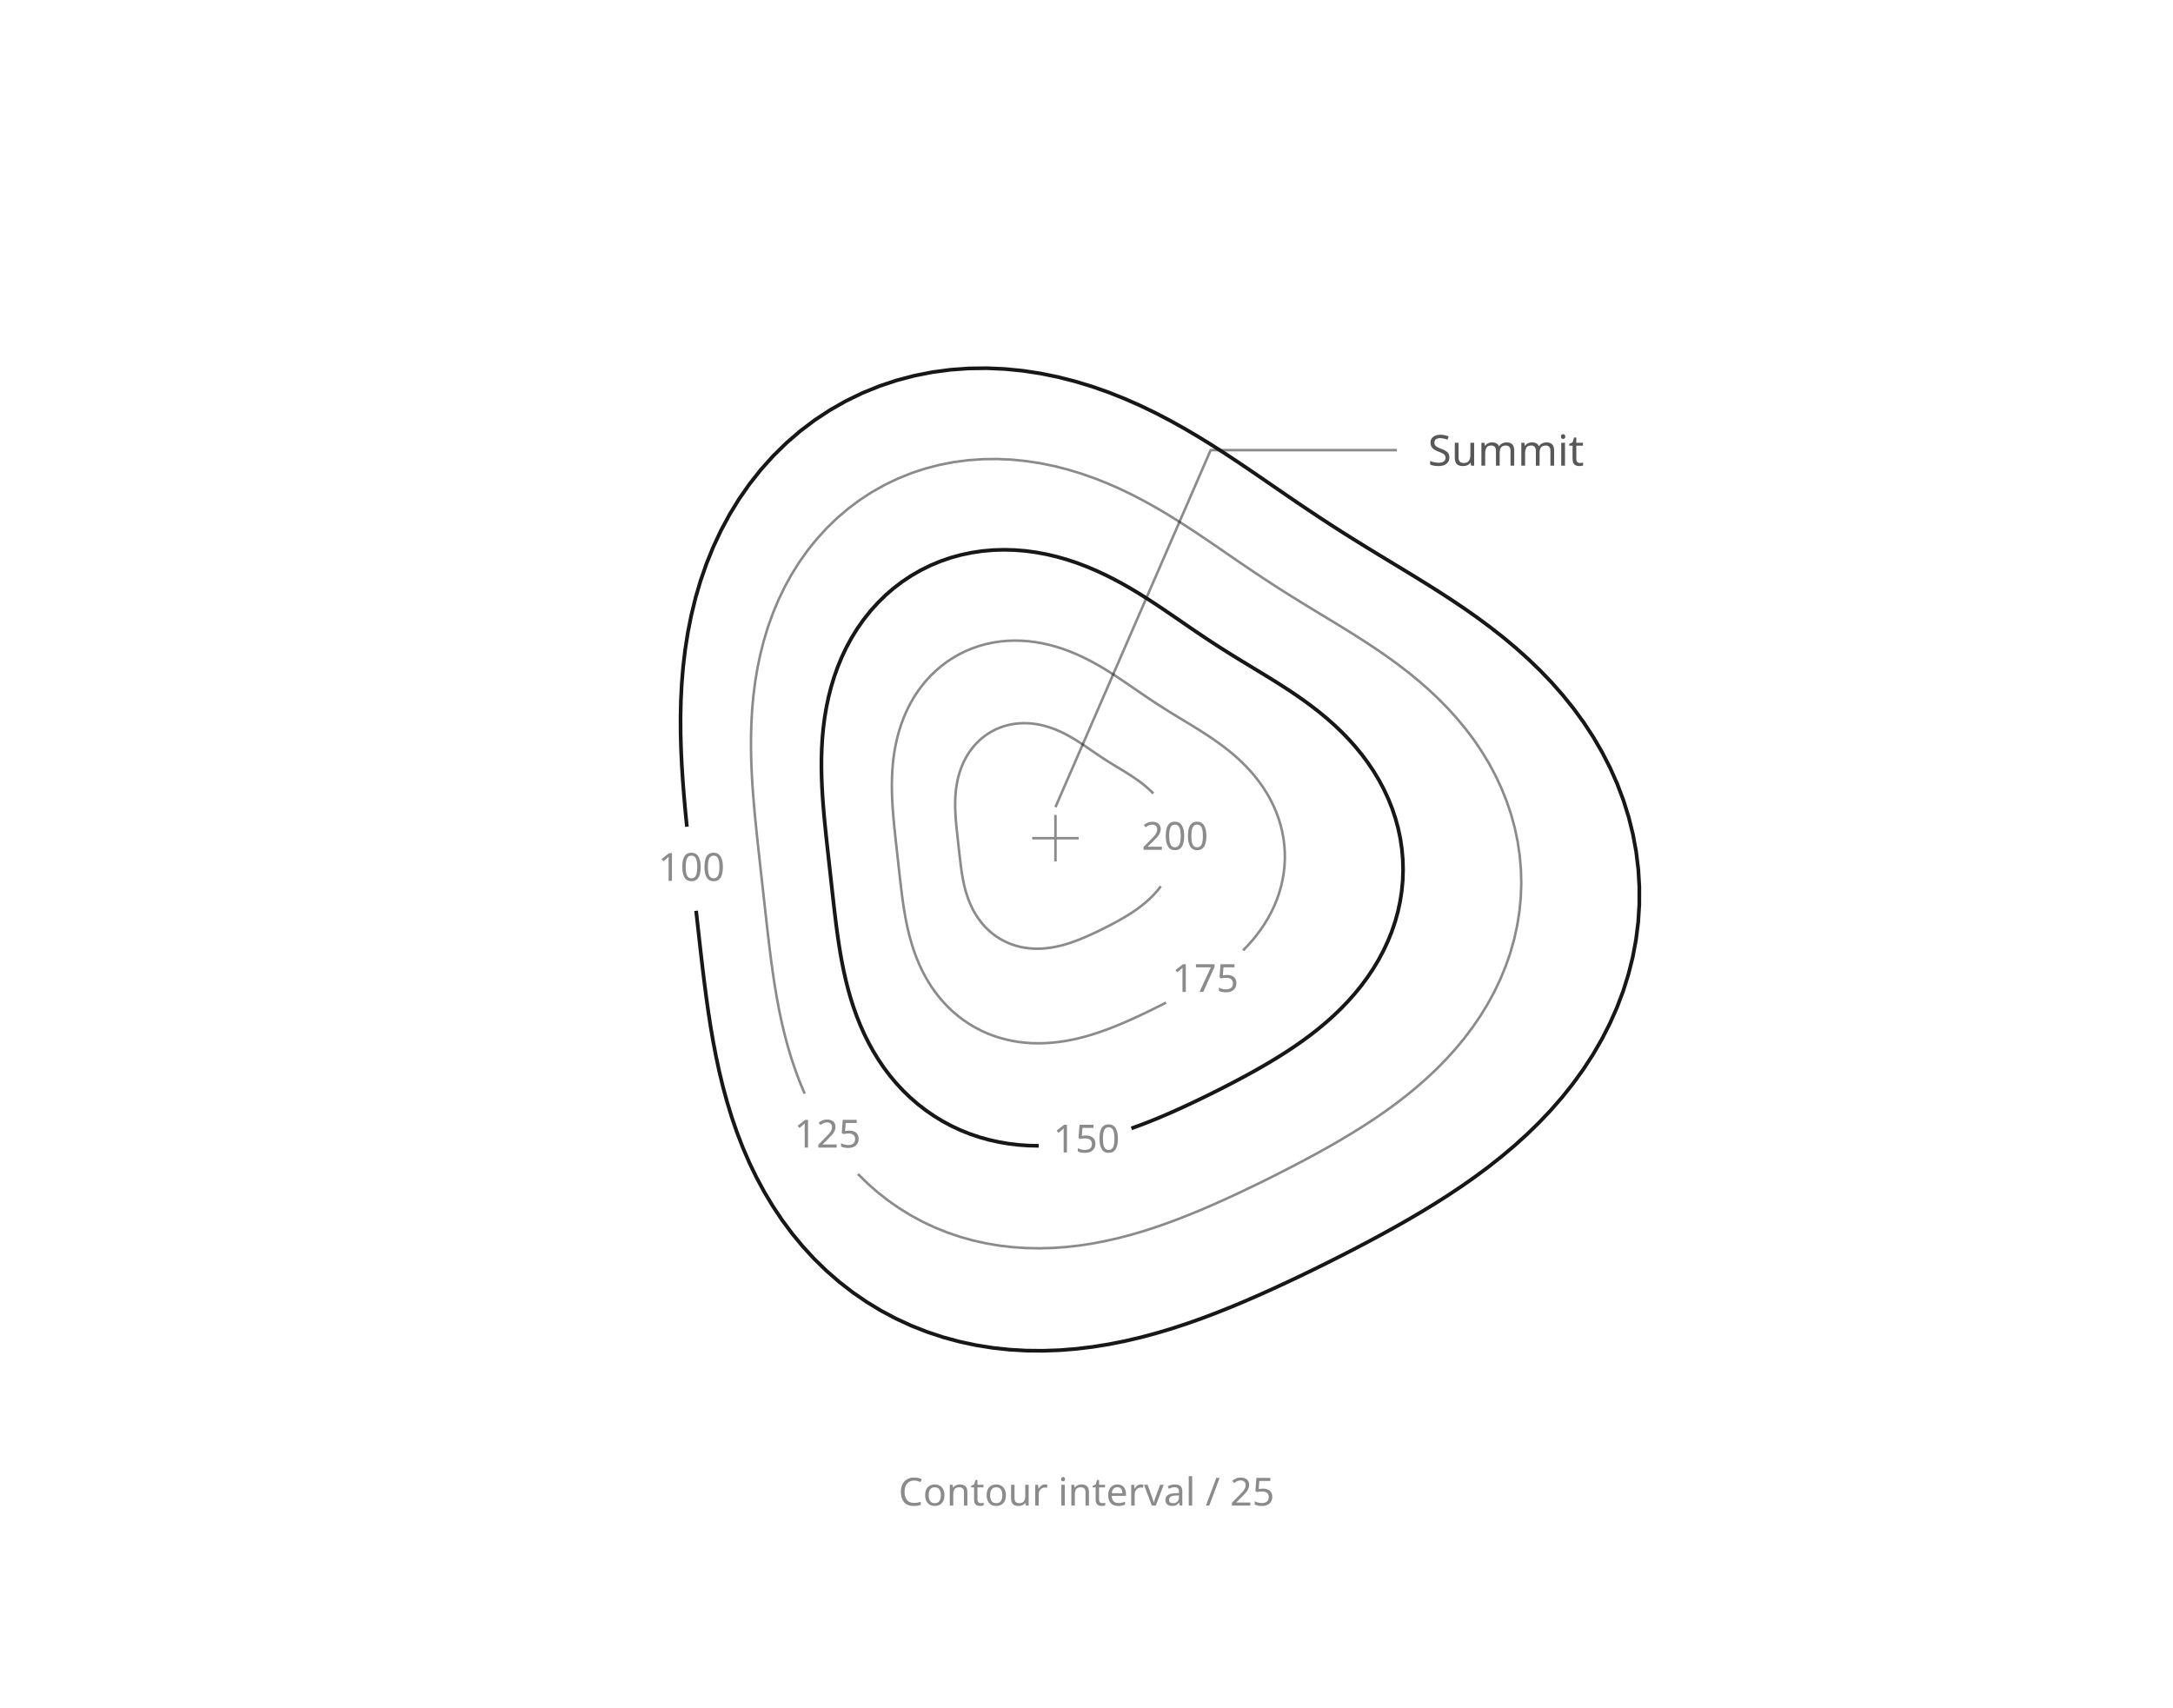
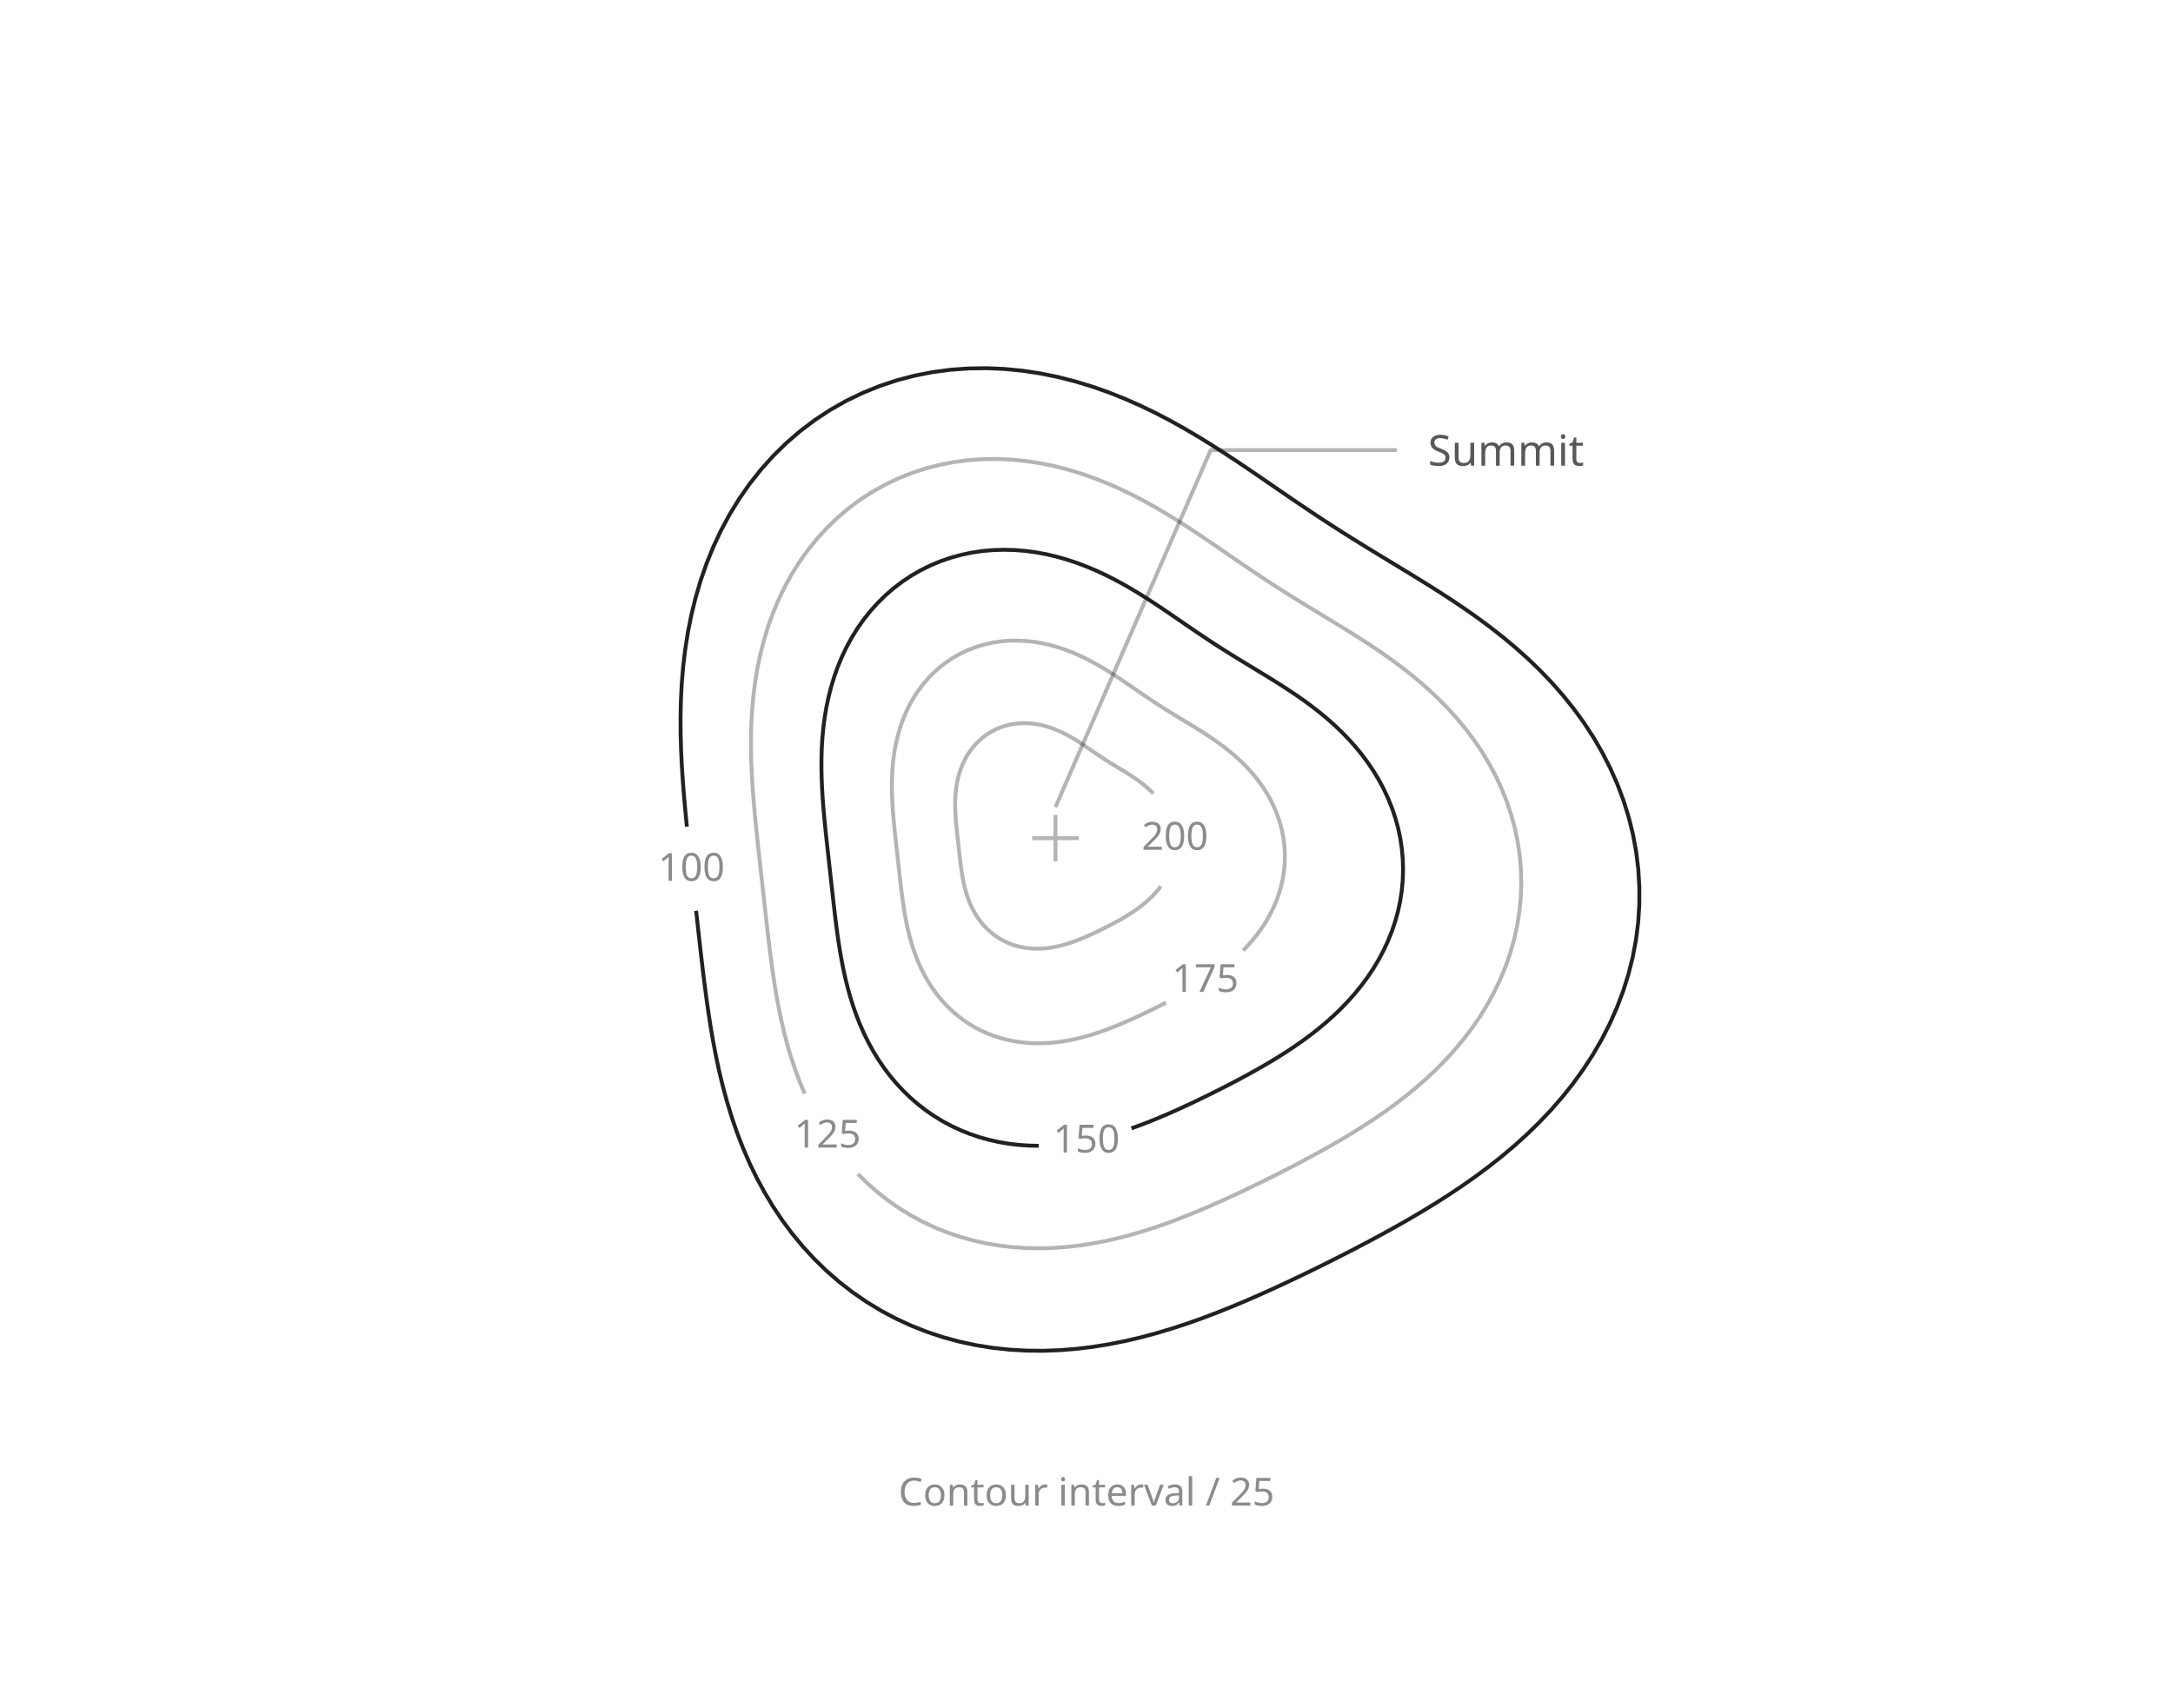
- <svg xmlns="http://www.w3.org/2000/svg" fill="none" focusable="false" stroke="#171717" stroke-width="0.8" viewBox="0 0 560 440" style="overflow:visible;font-family:Cal Sans, sans-serif;font-optical-sizing:auto;font-synthesis:none;font-variation-settings:'GEOM' 25;font-weight:400;color:#171717" width="560" height="440" role="img" aria-labelledby="nat-03-plotter-title" aria-describedby="nat-03-plotter-desc">
-   <g stroke-linecap="butt" stroke-linejoin="round" stroke-width="0.95">
-     <path d="M299.147 228.403L298.588 229.13L298.002 229.831L297.393 230.506L296.764 231.154L296.116 231.775L295.452 232.371L294.775 232.943L294.088 233.49L293.393 234.014L292.69 234.517L291.983 234.999L291.273 235.463L290.561 235.91L289.848 236.341L289.135 236.758L288.422 237.163L287.71 237.557L286.998 237.941L286.287 238.316L285.577 238.684L284.866 239.046L284.155 239.402L283.442 239.753L282.726 240.098L282.006 240.439L281.282 240.775L280.552 241.105L279.815 241.429L279.071 241.745L278.317 242.053L277.554 242.352L276.781 242.639L275.997 242.913L275.202 243.172L274.396 243.415L273.578 243.638L272.748 243.84L271.908 244.018L271.058 244.171L270.199 244.296L269.332 244.391L268.458 244.454L267.579 244.483L266.696 244.476L265.813 244.431L264.929 244.348L264.049 244.225L263.174 244.061L262.307 243.856L261.45 243.608L260.606 243.319L259.776 242.988L258.964 242.615L258.173 242.201L257.403 241.748L256.658 241.257L255.939 240.728L255.248 240.165L254.587 239.568L253.957 238.941L253.359 238.285L252.794 237.602L252.262 236.896L251.765 236.169L251.301 235.423L250.871 234.662L250.473 233.887L250.108 233.102L249.774 232.309L249.47 231.509L249.194 230.706L248.945 229.901L248.721 229.096L248.52 228.293L248.339 227.493L248.178 226.696L248.032 225.905L247.901 225.119L247.782 224.338L247.674 223.564L247.573 222.795L247.479 222.031L247.389 221.272L247.303 220.516L247.218 219.764L247.135 219.013L247.052 218.262L246.968 217.511L246.884 216.757L246.8 216L246.716 215.238L246.632 214.469L246.55 213.692L246.471 212.907L246.397 212.111L246.328 211.305L246.268 210.488L246.218 209.659L246.18 208.818L246.157 207.965L246.152 207.101L246.168 206.225L246.205 205.34L246.269 204.446L246.36 203.546L246.481 202.639L246.636 201.73L246.825 200.82L247.051 199.911L247.316 199.008L247.621 198.111L247.967 197.225L248.356 196.353L248.788 195.499L249.263 194.664L249.782 193.854L250.343 193.072L250.946 192.32L251.591 191.601L252.275 190.92L252.997 190.279L253.754 189.68L254.546 189.126L255.368 188.62L256.218 188.162L257.094 187.754L257.991 187.399L258.908 187.095L259.84 186.845L260.783 186.647L261.736 186.503L262.693 186.41L263.653 186.368L264.611 186.376L265.565 186.432L266.512 186.533L267.449 186.679L268.373 186.865L269.283 187.09L270.176 187.35L271.052 187.642L271.908 187.963L272.744 188.311L273.559 188.68L274.353 189.069L275.126 189.474L275.878 189.892L276.609 190.319L277.321 190.754L278.015 191.193L278.692 191.634L279.353 192.074L280.001 192.513L280.636 192.948L281.262 193.378L281.88 193.802L282.491 194.22L283.099 194.631L283.705 195.035L284.31 195.433L284.916 195.825L285.526 196.213L286.14 196.597L286.759 196.98L287.384 197.362L288.017 197.746L288.656 198.133L289.303 198.526L289.957 198.927L290.617 199.339L291.282 199.763L291.952 200.202L292.624 200.658L293.297 201.133L293.969 201.629L294.637 202.148L295.299 202.691L295.953 203.259L296.594 203.854L297.221 204.477" stroke-width="0.65" opacity="0.5" />
+ <svg xmlns="http://www.w3.org/2000/svg" fill="none" focusable="false" stroke="#171717" stroke-width="1" stroke-opacity="0.8" viewBox="0 0 560 440" style="overflow:visible;font-family:Cal Sans, sans-serif;font-optical-sizing:auto;font-synthesis:none;font-variation-settings:'GEOM' 25;font-weight:400;color:#171717" width="560" height="440" role="img" aria-labelledby="nat-03-plotter-title" aria-describedby="nat-03-plotter-desc">
+   <g stroke-linecap="butt" stroke-linejoin="round" stroke-width="1" stroke-opacity="0.95">
+     <path d="M299.147 228.403L298.588 229.13L298.002 229.831L297.393 230.506L296.764 231.154L296.116 231.775L295.452 232.371L294.775 232.943L294.088 233.49L293.393 234.014L292.69 234.517L291.983 234.999L291.273 235.463L290.561 235.91L289.848 236.341L289.135 236.758L288.422 237.163L287.71 237.557L286.998 237.941L286.287 238.316L285.577 238.684L284.866 239.046L284.155 239.402L283.442 239.753L282.726 240.098L282.006 240.439L281.282 240.775L280.552 241.105L279.815 241.429L279.071 241.745L278.317 242.053L277.554 242.352L276.781 242.639L275.997 242.913L275.202 243.172L274.396 243.415L273.578 243.638L272.748 243.84L271.908 244.018L271.058 244.171L270.199 244.296L269.332 244.391L268.458 244.454L267.579 244.483L266.696 244.476L265.813 244.431L264.929 244.348L264.049 244.225L263.174 244.061L262.307 243.856L261.45 243.608L260.606 243.319L259.776 242.988L258.964 242.615L258.173 242.201L257.403 241.748L256.658 241.257L255.939 240.728L255.248 240.165L254.587 239.568L253.957 238.941L253.359 238.285L252.794 237.602L252.262 236.896L251.765 236.169L251.301 235.423L250.871 234.662L250.473 233.887L250.108 233.102L249.774 232.309L249.47 231.509L249.194 230.706L248.945 229.901L248.721 229.096L248.52 228.293L248.339 227.493L248.178 226.696L248.032 225.905L247.901 225.119L247.782 224.338L247.674 223.564L247.573 222.795L247.479 222.031L247.389 221.272L247.303 220.516L247.218 219.764L247.135 219.013L247.052 218.262L246.968 217.511L246.884 216.757L246.8 216L246.716 215.238L246.632 214.469L246.55 213.692L246.471 212.907L246.397 212.111L246.328 211.305L246.268 210.488L246.218 209.659L246.18 208.818L246.157 207.965L246.152 207.101L246.168 206.225L246.205 205.34L246.269 204.446L246.36 203.546L246.481 202.639L246.636 201.73L246.825 200.82L247.051 199.911L247.316 199.008L247.621 198.111L247.967 197.225L248.356 196.353L248.788 195.499L249.263 194.664L249.782 193.854L250.343 193.072L250.946 192.32L251.591 191.601L252.275 190.92L252.997 190.279L253.754 189.68L254.546 189.126L255.368 188.62L256.218 188.162L257.094 187.754L257.991 187.399L258.908 187.095L259.84 186.845L260.783 186.647L261.736 186.503L262.693 186.41L263.653 186.368L264.611 186.376L265.565 186.432L266.512 186.533L267.449 186.679L268.373 186.865L269.283 187.09L270.176 187.35L271.052 187.642L271.908 187.963L272.744 188.311L273.559 188.68L274.353 189.069L275.126 189.474L275.878 189.892L276.609 190.319L277.321 190.754L278.015 191.193L278.692 191.634L279.353 192.074L280.001 192.513L280.636 192.948L281.262 193.378L281.88 193.802L282.491 194.22L283.099 194.631L283.705 195.035L284.31 195.433L284.916 195.825L285.526 196.213L286.14 196.597L286.759 196.98L287.384 197.362L288.017 197.746L288.656 198.133L289.303 198.526L289.957 198.927L290.617 199.339L291.282 199.763L291.952 200.202L292.624 200.658L293.297 201.133L293.969 201.629L294.637 202.148L295.299 202.691L295.953 203.259L296.594 203.854L297.221 204.477" stroke-width="1" opacity="0.5" stroke-opacity="0.65" />
    <text x="302.8" y="219" fill="#171717" stroke="none" font-size="10" opacity="0.5" text-anchor="middle" style="font-variation-settings:'GEOM' 0">200</text>
-     <path d="M300.5 258.376L299.143 259.069L297.784 259.75L296.422 260.42L295.055 261.08L293.679 261.73L292.294 262.369L290.897 262.996L289.486 263.61L288.057 264.209L286.61 264.789L285.143 265.348L283.654 265.882L282.143 266.387L280.608 266.859L279.05 267.292L277.469 267.683L275.866 268.027L274.242 268.318L272.6 268.552L270.941 268.724L269.27 268.829L267.589 268.865L265.902 268.826L264.214 268.71L262.53 268.513L260.854 268.233L259.192 267.87L257.549 267.42L255.931 266.885L254.342 266.264L252.789 265.559L251.276 264.77L249.809 263.901L248.392 262.953L247.03 261.93L245.725 260.837L244.482 259.678L243.303 258.456L242.191 257.179L241.147 255.85L240.171 254.477L239.265 253.063L238.427 251.616L237.657 250.141L236.954 248.643L236.313 247.128L235.734 245.602L235.213 244.067L234.746 242.53L234.328 240.993L233.957 239.46L233.626 237.934L233.331 236.417L233.068 234.911L232.832 233.416L232.618 231.933L232.422 230.461L232.24 229L232.068 227.549L231.903 226.106L231.741 224.669L231.582 223.235L231.423 221.802L231.264 220.366L231.103 218.925L230.942 217.475L230.781 216.015L230.623 214.539L230.469 213.047L230.323 211.535L230.189 210.002L230.069 208.446L229.97 206.866L229.896 205.262L229.852 203.634L229.844 201.982L229.878 200.308L229.959 198.614L230.093 196.904L230.285 195.18L230.542 193.446L230.867 191.708L231.265 189.971L231.741 188.241L232.298 186.523L232.94 184.826L233.667 183.155L234.482 181.518L235.385 179.923L236.377 178.377L237.456 176.887L238.621 175.461L239.869 174.105L241.197 172.826L242.602 171.631L244.077 170.524L245.619 169.511L247.221 168.597L248.877 167.784L250.58 167.077L252.322 166.476L254.098 165.983L255.899 165.598L257.718 165.32L259.547 165.149L261.38 165.082L263.209 165.116L265.027 165.246L266.829 165.469L268.609 165.78L270.362 166.171L272.083 166.638L273.768 167.174L275.415 167.771L277.021 168.422L278.585 169.121L280.106 169.86L281.583 170.633L283.017 171.431L284.41 172.25L285.764 173.081L287.081 173.921L288.364 174.763L289.616 175.603L290.842 176.438L292.046 177.264L293.231 178.079L294.403 178.881L295.565 179.669L296.722 180.444L297.878 181.206L299.036 181.956L300.2 182.696L301.373 183.43L302.558 184.16L303.755 184.89L304.967 185.624L306.193 186.367L307.434 187.124L308.688 187.9L309.955 188.699L311.231 189.527L312.513 190.387L313.799 191.286L315.083 192.227L316.36 193.213L317.625 194.249L318.871 195.337L320.094 196.48L321.285 197.679L322.439 198.935L323.548 200.248L324.605 201.618L325.604 203.044L326.537 204.523L327.399 206.054L328.184 207.632L328.885 209.255L329.498 210.917L330.018 212.613L330.441 214.338L330.765 216.087L330.986 217.853L331.104 219.629L331.117 221.411L331.026 223.19L330.83 224.961L330.532 226.718L330.134 228.454L329.639 230.164L329.05 231.842L328.371 233.485L327.608 235.086L326.765 236.643L325.848 238.153L324.863 239.613L323.816 241.02L322.713 242.374L321.559 243.673L320.362 244.919" stroke-width="0.65" opacity="0.5" />
+     <path d="M300.5 258.376L299.143 259.069L297.784 259.75L296.422 260.42L295.055 261.08L293.679 261.73L292.294 262.369L290.897 262.996L289.486 263.61L288.057 264.209L286.61 264.789L285.143 265.348L283.654 265.882L282.143 266.387L280.608 266.859L279.05 267.292L277.469 267.683L275.866 268.027L274.242 268.318L272.6 268.552L270.941 268.724L269.27 268.829L267.589 268.865L265.902 268.826L264.214 268.71L262.53 268.513L260.854 268.233L259.192 267.87L257.549 267.42L255.931 266.885L254.342 266.264L252.789 265.559L251.276 264.77L249.809 263.901L248.392 262.953L247.03 261.93L245.725 260.837L244.482 259.678L243.303 258.456L242.191 257.179L241.147 255.85L240.171 254.477L239.265 253.063L238.427 251.616L237.657 250.141L236.954 248.643L236.313 247.128L235.734 245.602L235.213 244.067L234.746 242.53L234.328 240.993L233.957 239.46L233.626 237.934L233.331 236.417L233.068 234.911L232.832 233.416L232.618 231.933L232.422 230.461L232.24 229L232.068 227.549L231.903 226.106L231.741 224.669L231.582 223.235L231.423 221.802L231.264 220.366L231.103 218.925L230.942 217.475L230.781 216.015L230.623 214.539L230.469 213.047L230.323 211.535L230.189 210.002L230.069 208.446L229.97 206.866L229.896 205.262L229.852 203.634L229.844 201.982L229.878 200.308L229.959 198.614L230.093 196.904L230.285 195.18L230.542 193.446L230.867 191.708L231.265 189.971L231.741 188.241L232.298 186.523L232.94 184.826L233.667 183.155L234.482 181.518L235.385 179.923L236.377 178.377L237.456 176.887L238.621 175.461L239.869 174.105L241.197 172.826L242.602 171.631L244.077 170.524L245.619 169.511L247.221 168.597L248.877 167.784L250.58 167.077L252.322 166.476L254.098 165.983L255.899 165.598L257.718 165.32L259.547 165.149L261.38 165.082L263.209 165.116L265.027 165.246L266.829 165.469L268.609 165.78L270.362 166.171L272.083 166.638L273.768 167.174L275.415 167.771L277.021 168.422L278.585 169.121L280.106 169.86L281.583 170.633L283.017 171.431L284.41 172.25L285.764 173.081L287.081 173.921L288.364 174.763L289.616 175.603L290.842 176.438L292.046 177.264L293.231 178.079L294.403 178.881L295.565 179.669L296.722 180.444L297.878 181.206L299.036 181.956L300.2 182.696L301.373 183.43L302.558 184.16L303.755 184.89L304.967 185.624L306.193 186.367L307.434 187.124L308.688 187.9L309.955 188.699L311.231 189.527L312.513 190.387L313.799 191.286L315.083 192.227L316.36 193.213L317.625 194.249L318.871 195.337L320.094 196.48L321.285 197.679L322.439 198.935L323.548 200.248L324.605 201.618L325.604 203.044L326.537 204.523L327.399 206.054L328.184 207.632L328.885 209.255L329.498 210.917L330.018 212.613L330.441 214.338L330.765 216.087L330.986 217.853L331.104 219.629L331.117 221.411L331.026 223.19L330.83 224.961L330.532 226.718L330.134 228.454L329.639 230.164L329.05 231.842L328.371 233.485L327.608 235.086L326.765 236.643L325.848 238.153L324.863 239.613L323.816 241.02L322.713 242.374L321.559 243.673L320.362 244.919" stroke-width="1" opacity="0.5" stroke-opacity="0.65" />
    <text x="310.623" y="255.623" fill="#171717" stroke="none" font-size="10" opacity="0.5" text-anchor="middle" style="font-variation-settings:'GEOM' 0">175</text>
-     <path d="M267.684 295.28L265.121 295.225L262.556 295.05L259.997 294.749L257.451 294.32L254.927 293.758L252.433 293.063L249.978 292.234L247.572 291.271L245.222 290.177L242.936 288.953L240.724 287.604L238.591 286.134L236.544 284.55L234.59 282.856L232.733 281.062L230.978 279.174L229.328 277.201L227.784 275.153L226.349 273.037L225.02 270.864L223.799 268.643L222.682 266.382L221.666 264.091L220.747 261.777L219.921 259.449L219.181 257.114L218.521 254.777L217.935 252.446L217.415 250.124L216.954 247.814L216.544 245.521L216.177 243.245L215.846 240.988L215.544 238.749L215.265 236.527L215.002 234.321L214.75 232.127L214.505 229.942L214.263 227.763L214.022 225.585L213.779 223.403L213.535 221.212L213.29 219.008L213.046 216.785L212.806 214.54L212.574 212.267L212.355 209.964L212.155 207.627L211.981 205.253L211.84 202.842L211.741 200.393L211.691 197.907L211.7 195.384L211.778 192.828L211.933 190.243L212.174 187.634L212.51 185.007L212.95 182.368L213.501 179.726L214.17 177.091L214.963 174.471L215.885 171.878L216.941 169.322L218.133 166.816L219.462 164.37L220.93 161.997L222.534 159.709L224.273 157.517L226.143 155.432L228.139 153.466L230.255 151.628L232.483 149.928L234.815 148.373L237.243 146.971L239.755 145.727L242.341 144.647L244.989 143.734L247.689 142.989L250.427 142.413L253.193 142.004L255.974 141.761L258.759 141.68L261.536 141.755L264.296 141.98L267.028 142.348L269.724 142.85L272.375 143.477L274.975 144.218L277.518 145.063L280 146L282.417 147.019L284.767 148.107L287.049 149.253L289.265 150.446L291.414 151.675L293.5 152.93L295.527 154.201L297.498 155.48L299.42 156.759L301.298 158.032L303.139 159.292L304.949 160.537L306.735 161.761L308.504 162.965L310.264 164.148L312.02 165.31L313.779 166.453L315.547 167.58L317.327 168.696L319.125 169.806L320.943 170.915L322.783 172.03L324.645 173.16L326.531 174.31L328.438 175.489L330.363 176.705L332.303 177.966L334.253 179.279L336.207 180.653L338.156 182.093L340.094 183.605L342.012 185.195L343.899 186.868L345.746 188.627L347.541 190.474L349.274 192.41L350.934 194.435L352.509 196.548L353.989 198.747L355.363 201.029L356.621 203.388L357.754 205.819L358.753 208.316L359.611 210.87L360.32 213.473L360.876 216.117L361.274 218.791L361.51 221.486L361.584 224.192L361.494 226.898L361.242 229.594L360.829 232.27L360.259 234.916L359.536 237.524L358.665 240.084L357.654 242.588L356.51 245.03L355.24 247.404L353.855 249.703L352.362 251.924L350.772 254.064L349.094 256.121L347.339 258.093L345.516 259.98L343.635 261.784L341.705 263.506L339.734 265.149L337.732 266.717L335.704 268.213L333.659 269.643L331.601 271.01L329.535 272.322L327.466 273.582L325.396 274.797L323.327 275.972L321.26 277.112L319.196 278.221L317.133 279.305L315.071 280.366L313.008 281.408L310.94 282.432L308.865 283.44L306.779 284.432L304.679 285.408L302.561 286.367L300.421 287.305L298.256 288.22L296.062 289.107L293.838 289.962L291.579 290.778" stroke-width="0.95" opacity="1" />
+     <path d="M267.684 295.28L265.121 295.225L262.556 295.05L259.997 294.749L257.451 294.32L254.927 293.758L252.433 293.063L249.978 292.234L247.572 291.271L245.222 290.177L242.936 288.953L240.724 287.604L238.591 286.134L236.544 284.55L234.59 282.856L232.733 281.062L230.978 279.174L229.328 277.201L227.784 275.153L226.349 273.037L225.02 270.864L223.799 268.643L222.682 266.382L221.666 264.091L220.747 261.777L219.921 259.449L219.181 257.114L218.521 254.777L217.935 252.446L217.415 250.124L216.954 247.814L216.544 245.521L216.177 243.245L215.846 240.988L215.544 238.749L215.265 236.527L215.002 234.321L214.75 232.127L214.505 229.942L214.263 227.763L214.022 225.585L213.779 223.403L213.535 221.212L213.29 219.008L213.046 216.785L212.806 214.54L212.574 212.267L212.355 209.964L212.155 207.627L211.981 205.253L211.84 202.842L211.741 200.393L211.691 197.907L211.7 195.384L211.778 192.828L211.933 190.243L212.174 187.634L212.51 185.007L212.95 182.368L213.501 179.726L214.17 177.091L214.963 174.471L215.885 171.878L216.941 169.322L218.133 166.816L219.462 164.37L220.93 161.997L222.534 159.709L224.273 157.517L226.143 155.432L228.139 153.466L230.255 151.628L232.483 149.928L234.815 148.373L237.243 146.971L239.755 145.727L242.341 144.647L244.989 143.734L247.689 142.989L250.427 142.413L253.193 142.004L255.974 141.761L258.759 141.68L261.536 141.755L264.296 141.98L267.028 142.348L269.724 142.85L272.375 143.477L274.975 144.218L277.518 145.063L280 146L282.417 147.019L284.767 148.107L287.049 149.253L289.265 150.446L291.414 151.675L293.5 152.93L295.527 154.201L297.498 155.48L299.42 156.759L301.298 158.032L303.139 159.292L304.949 160.537L306.735 161.761L308.504 162.965L310.264 164.148L312.02 165.31L313.779 166.453L315.547 167.58L317.327 168.696L319.125 169.806L320.943 170.915L322.783 172.03L324.645 173.16L326.531 174.31L328.438 175.489L330.363 176.705L332.303 177.966L334.253 179.279L336.207 180.653L338.156 182.093L340.094 183.605L342.012 185.195L343.899 186.868L345.746 188.627L347.541 190.474L349.274 192.41L350.934 194.435L352.509 196.548L353.989 198.747L355.363 201.029L356.621 203.388L357.754 205.819L358.753 208.316L359.611 210.87L360.32 213.473L360.876 216.117L361.274 218.791L361.51 221.486L361.584 224.192L361.494 226.898L361.242 229.594L360.829 232.27L360.259 234.916L359.536 237.524L358.665 240.084L357.654 242.588L356.51 245.03L355.24 247.404L353.855 249.703L352.362 251.924L350.772 254.064L349.094 256.121L347.339 258.093L345.516 259.98L343.635 261.784L341.705 263.506L339.734 265.149L337.732 266.717L335.704 268.213L333.659 269.643L331.601 271.01L329.535 272.322L327.466 273.582L325.396 274.797L323.327 275.972L321.26 277.112L319.196 278.221L317.133 279.305L315.071 280.366L313.008 281.408L310.94 282.432L308.865 283.44L306.779 284.432L304.679 285.408L302.561 286.367L300.421 287.305L298.256 288.22L296.062 289.107L293.838 289.962L291.579 290.778" stroke-width="1" opacity="1" stroke-opacity="0.95" />
    <text x="280" y="297" fill="#171717" stroke="none" font-size="10" opacity="0.5" text-anchor="middle" style="font-variation-settings:'GEOM' 0">150</text>
-     <path d="M207.369 281.836L206.076 278.744L204.912 275.628L203.868 272.497L202.938 269.361L202.112 266.229L201.38 263.106L200.731 260L200.156 256.914L199.644 253.852L199.184 250.814L198.767 247.801L198.384 244.812L198.025 241.845L197.684 238.896L197.353 235.962L197.027 233.036L196.703 230.113L196.378 227.186L196.05 224.25L195.722 221.296L195.394 218.319L195.071 215.312L194.757 212.269L194.46 209.185L194.188 206.055L193.948 202.877L193.753 199.648L193.613 196.367L193.54 193.034L193.545 189.653L193.643 186.226L193.845 182.759L194.163 179.259L194.611 175.733L195.199 172.193L195.938 168.648L196.837 165.111L197.906 161.596L199.15 158.118L200.576 154.691L202.187 151.332L203.986 148.057L205.972 144.882L208.144 141.824L210.499 138.899L213.031 136.122L215.733 133.508L218.597 131.07L221.612 128.82L224.767 126.771L228.048 124.931L231.441 123.309L234.932 121.909L238.504 120.737L242.141 119.794L245.828 119.08L249.546 118.594L253.281 118.332L257.017 118.288L260.738 118.454L264.431 118.82L268.081 119.377L271.679 120.112L275.212 121.012L278.673 122.062L282.054 123.247L285.349 124.552L288.554 125.96L291.668 127.456L294.69 129.025L297.622 130.65L300.465 132.317L303.225 134.014L305.906 135.727L308.517 137.444L311.063 139.157L313.555 140.857L316.001 142.537L318.411 144.192L320.794 145.82L323.159 147.418L325.517 148.987L327.875 150.53L330.242 152.05L332.625 153.553L335.029 155.044L337.459 156.532L339.919 158.025L342.41 159.534L344.932 161.068L347.483 162.639L350.061 164.258L352.66 165.934L355.275 167.68L357.896 169.505L360.514 171.418L363.119 173.429L365.698 175.545L368.238 177.771L370.725 180.114L373.144 182.576L375.481 185.159L377.719 187.864L379.845 190.689L381.842 193.631L383.696 196.686L385.393 199.846L386.921 203.105L388.267 206.452L389.421 209.879L390.374 213.372L391.117 216.92L391.646 220.51L391.955 224.128L392.043 227.759L391.908 231.39L391.553 235.006L390.979 238.594L390.192 242.141L389.198 245.633L388.005 249.059L386.621 252.409L385.058 255.672L383.327 258.84L381.44 261.907L379.41 264.866L377.25 267.715L374.974 270.449L372.596 273.068L370.129 275.573L367.586 277.964L364.98 280.246L362.322 282.421L359.624 284.495L356.894 286.473L354.143 288.363L351.377 290.172L348.602 291.907L345.824 293.575L343.047 295.183L340.271 296.741L337.499 298.253L334.73 299.727L331.963 301.167L329.195 302.579L326.424 303.965L323.645 305.329L320.854 306.672L318.046 307.993L315.215 309.291L312.358 310.563L309.468 311.806L306.542 313.013L303.575 314.18L300.563 315.298L297.505 316.359L294.397 317.354L291.24 318.273L288.034 319.105L284.78 319.841L281.481 320.468L278.142 320.978L274.766 321.358L271.362 321.6L267.936 321.694L264.497 321.632L261.055 321.405L257.62 321.008L254.202 320.436L250.814 319.684L247.468 318.752L244.175 317.637L240.947 316.34L237.797 314.864L234.735 313.213L231.772 311.391L228.919 309.406L226.184 307.265L223.576 304.978L221.1 302.554" stroke-width="0.65" opacity="0.5" />
+     <path d="M207.369 281.836L206.076 278.744L204.912 275.628L203.868 272.497L202.938 269.361L202.112 266.229L201.38 263.106L200.731 260L200.156 256.914L199.644 253.852L199.184 250.814L198.767 247.801L198.384 244.812L198.025 241.845L197.684 238.896L197.353 235.962L197.027 233.036L196.703 230.113L196.378 227.186L196.05 224.25L195.722 221.296L195.394 218.319L195.071 215.312L194.757 212.269L194.46 209.185L194.188 206.055L193.948 202.877L193.753 199.648L193.613 196.367L193.54 193.034L193.545 189.653L193.643 186.226L193.845 182.759L194.163 179.259L194.611 175.733L195.199 172.193L195.938 168.648L196.837 165.111L197.906 161.596L199.15 158.118L200.576 154.691L202.187 151.332L203.986 148.057L205.972 144.882L208.144 141.824L210.499 138.899L213.031 136.122L215.733 133.508L218.597 131.07L221.612 128.82L224.767 126.771L228.048 124.931L231.441 123.309L234.932 121.909L238.504 120.737L242.141 119.794L245.828 119.08L249.546 118.594L253.281 118.332L257.017 118.288L260.738 118.454L264.431 118.82L268.081 119.377L271.679 120.112L275.212 121.012L278.673 122.062L282.054 123.247L285.349 124.552L288.554 125.96L291.668 127.456L294.69 129.025L297.622 130.65L300.465 132.317L303.225 134.014L305.906 135.727L308.517 137.444L311.063 139.157L313.555 140.857L316.001 142.537L318.411 144.192L320.794 145.82L323.159 147.418L325.517 148.987L327.875 150.53L330.242 152.05L332.625 153.553L335.029 155.044L337.459 156.532L339.919 158.025L342.41 159.534L344.932 161.068L347.483 162.639L350.061 164.258L352.66 165.934L355.275 167.68L357.896 169.505L360.514 171.418L363.119 173.429L365.698 175.545L368.238 177.771L370.725 180.114L373.144 182.576L375.481 185.159L377.719 187.864L379.845 190.689L381.842 193.631L383.696 196.686L385.393 199.846L386.921 203.105L388.267 206.452L389.421 209.879L390.374 213.372L391.117 216.92L391.646 220.51L391.955 224.128L392.043 227.759L391.908 231.39L391.553 235.006L390.979 238.594L390.192 242.141L389.198 245.633L388.005 249.059L386.621 252.409L385.058 255.672L383.327 258.84L381.44 261.907L379.41 264.866L377.25 267.715L374.974 270.449L372.596 273.068L370.129 275.573L367.586 277.964L364.98 280.246L362.322 282.421L359.624 284.495L356.894 286.473L354.143 288.363L351.377 290.172L348.602 291.907L345.824 293.575L343.047 295.183L340.271 296.741L337.499 298.253L334.73 299.727L331.963 301.167L329.195 302.579L326.424 303.965L323.645 305.329L320.854 306.672L318.046 307.993L315.215 309.291L312.358 310.563L309.468 311.806L306.542 313.013L303.575 314.18L300.563 315.298L297.505 316.359L294.397 317.354L291.24 318.273L288.034 319.105L284.78 319.841L281.481 320.468L278.142 320.978L274.766 321.358L271.362 321.6L267.936 321.694L264.497 321.632L261.055 321.405L257.62 321.008L254.202 320.436L250.814 319.684L247.468 318.752L244.175 317.637L240.947 316.34L237.797 314.864L234.735 313.213L231.772 311.391L228.919 309.406L226.184 307.265L223.576 304.978L221.1 302.554" stroke-width="1" opacity="0.5" stroke-opacity="0.65" />
    <text x="213.268" y="295.732" fill="#171717" stroke="none" font-size="10" opacity="0.5" text-anchor="middle" style="font-variation-settings:'GEOM' 0">125</text>
-     <path d="M177.019 213.049L176.639 209.195L176.287 205.285L175.974 201.314L175.712 197.28L175.516 193.18L175.401 189.016L175.381 184.788L175.474 180.501L175.694 176.162L176.059 171.779L176.584 167.361L177.283 162.921L178.17 158.472L179.258 154.031L180.558 149.614L182.079 145.239L183.828 140.927L185.811 136.696L188.031 132.569L190.488 128.565L193.181 124.706L196.105 121.011L199.255 117.502L202.621 114.196L206.193 111.112L209.958 108.265L213.9 105.669L218.005 103.337L222.252 101.28L226.624 99.504L231.101 98.015L235.661 96.816L240.285 95.907L244.95 95.287L249.636 94.949L254.324 94.887L258.994 95.092L263.627 95.551L268.208 96.25L272.722 97.174L277.154 98.307L281.494 99.629L285.733 101.121L289.863 102.764L293.88 104.537L297.781 106.42L301.565 108.394L305.235 110.437L308.795 112.534L312.248 114.665L315.604 116.815L318.871 118.97L322.058 121.118L325.178 123.249L328.24 125.353L331.259 127.425L334.245 129.462L337.211 131.462L340.169 133.426L343.129 135.357L346.102 137.26L349.097 139.142L352.119 141.011L355.176 142.879L358.271 144.756L361.405 146.655L364.578 148.59L367.788 150.574L371.03 152.621L374.297 154.745L377.581 156.96L380.87 159.278L384.153 161.712L387.414 164.271L390.637 166.965L393.807 169.802L396.903 172.786L399.909 175.923L402.804 179.214L405.568 182.658L408.183 186.253L410.629 189.994L412.888 193.875L414.943 197.886L416.778 202.018L418.378 206.257L419.73 210.591L420.823 215.004L421.649 219.479L422.2 224L422.473 228.549L422.464 233.107L422.175 237.658L421.608 242.182L420.767 246.663L419.66 251.084L418.295 255.429L416.684 259.685L414.838 263.837L412.772 267.875L410.5 271.788L408.04 275.57L405.407 279.212L402.619 282.712L399.693 286.067L396.647 289.277L393.497 292.342L390.261 295.266L386.952 298.053L383.586 300.71L380.176 303.242L376.734 305.659L373.27 307.969L369.792 310.182L366.307 312.307L362.821 314.353L359.337 316.33L355.857 318.248L352.381 320.113L348.908 321.935L345.436 323.718L341.96 325.468L338.477 327.189L334.98 328.882L331.463 330.548L327.921 332.186L324.346 333.792L320.733 335.363L317.074 336.892L313.365 338.371L309.601 339.791L305.779 341.141L301.895 342.411L297.948 343.589L293.939 344.659L289.869 345.611L285.741 346.429L281.561 347.1L277.334 347.611L273.068 347.949L268.774 348.102L264.461 348.059L260.141 347.81L255.828 347.347L251.535 346.663L247.278 345.752L243.071 344.613L238.929 343.243L234.868 341.644L230.903 339.817L227.049 337.767L223.319 335.502L219.726 333.029L216.281 330.358L212.996 327.5L209.879 324.47L206.937 321.279L204.175 317.944L201.597 314.481L199.205 310.904L196.998 307.23L194.973 303.476L193.127 299.658L191.454 295.789L189.947 291.886L188.595 287.961L187.39 284.027L186.319 280.094L185.37 276.173L184.531 272.269L183.788 268.39L183.128 264.54L182.537 260.721L182.003 256.933L181.514 253.176L181.058 249.448L180.626 245.744L180.209 242.058L179.799 238.385L179.392 234.717" stroke-width="0.95" opacity="1" />
+     <path d="M177.019 213.049L176.639 209.195L176.287 205.285L175.974 201.314L175.712 197.28L175.516 193.18L175.401 189.016L175.381 184.788L175.474 180.501L175.694 176.162L176.059 171.779L176.584 167.361L177.283 162.921L178.17 158.472L179.258 154.031L180.558 149.614L182.079 145.239L183.828 140.927L185.811 136.696L188.031 132.569L190.488 128.565L193.181 124.706L196.105 121.011L199.255 117.502L202.621 114.196L206.193 111.112L209.958 108.265L213.9 105.669L218.005 103.337L222.252 101.28L226.624 99.504L231.101 98.015L235.661 96.816L240.285 95.907L244.95 95.287L249.636 94.949L254.324 94.887L258.994 95.092L263.627 95.551L268.208 96.25L272.722 97.174L277.154 98.307L281.494 99.629L285.733 101.121L289.863 102.764L293.88 104.537L297.781 106.42L301.565 108.394L305.235 110.437L308.795 112.534L312.248 114.665L315.604 116.815L318.871 118.97L322.058 121.118L325.178 123.249L328.24 125.353L331.259 127.425L334.245 129.462L337.211 131.462L340.169 133.426L343.129 135.357L346.102 137.26L349.097 139.142L352.119 141.011L355.176 142.879L358.271 144.756L361.405 146.655L364.578 148.59L367.788 150.574L371.03 152.621L374.297 154.745L377.581 156.96L380.87 159.278L384.153 161.712L387.414 164.271L390.637 166.965L393.807 169.802L396.903 172.786L399.909 175.923L402.804 179.214L405.568 182.658L408.183 186.253L410.629 189.994L412.888 193.875L414.943 197.886L416.778 202.018L418.378 206.257L419.73 210.591L420.823 215.004L421.649 219.479L422.2 224L422.473 228.549L422.464 233.107L422.175 237.658L421.608 242.182L420.767 246.663L419.66 251.084L418.295 255.429L416.684 259.685L414.838 263.837L412.772 267.875L410.5 271.788L408.04 275.57L405.407 279.212L402.619 282.712L399.693 286.067L396.647 289.277L393.497 292.342L390.261 295.266L386.952 298.053L383.586 300.71L380.176 303.242L376.734 305.659L373.27 307.969L369.792 310.182L366.307 312.307L362.821 314.353L359.337 316.33L355.857 318.248L352.381 320.113L348.908 321.935L345.436 323.718L341.96 325.468L338.477 327.189L334.98 328.882L331.463 330.548L327.921 332.186L324.346 333.792L320.733 335.363L317.074 336.892L313.365 338.371L309.601 339.791L305.779 341.141L301.895 342.411L297.948 343.589L293.939 344.659L289.869 345.611L285.741 346.429L281.561 347.1L277.334 347.611L273.068 347.949L268.774 348.102L264.461 348.059L260.141 347.81L255.828 347.347L251.535 346.663L247.278 345.752L243.071 344.613L238.929 343.243L234.868 341.644L230.903 339.817L227.049 337.767L223.319 335.502L219.726 333.029L216.281 330.358L212.996 327.5L209.879 324.47L206.937 321.279L204.175 317.944L201.597 314.481L199.205 310.904L196.998 307.23L194.973 303.476L193.127 299.658L191.454 295.789L189.947 291.886L188.595 287.961L187.39 284.027L186.319 280.094L185.37 276.173L184.531 272.269L183.788 268.39L183.128 264.54L182.537 260.721L182.003 256.933L181.514 253.176L181.058 249.448L180.626 245.744L180.209 242.058L179.799 238.385L179.392 234.717" stroke-width="1" opacity="1" stroke-opacity="0.95" />
    <text x="178.2" y="227" fill="#171717" stroke="none" font-size="10" opacity="0.5" text-anchor="middle" style="font-variation-settings:'GEOM' 0">100</text>
-     <path d="M266 216H278M272 210V222" stroke-width="0.65" opacity="0.5" />
-     <path d="M272 208L312 116H360" stroke-width="0.65" opacity="0.5" />
+     <path d="M266 216H278M272 210V222" stroke-width="1" opacity="0.5" stroke-opacity="0.65" />
+     <path d="M272 208L312 116H360" stroke-width="1" opacity="0.5" stroke-opacity="0.65" />
    <text x="368" y="120" fill="#171717" stroke="none" font-size="11" opacity="0.72" text-anchor="start">Summit</text>
    <text x="280" y="388" fill="#171717" stroke="none" font-size="10" opacity="0.5" text-anchor="middle">Contour interval / 25</text>
  </g>
</svg>
